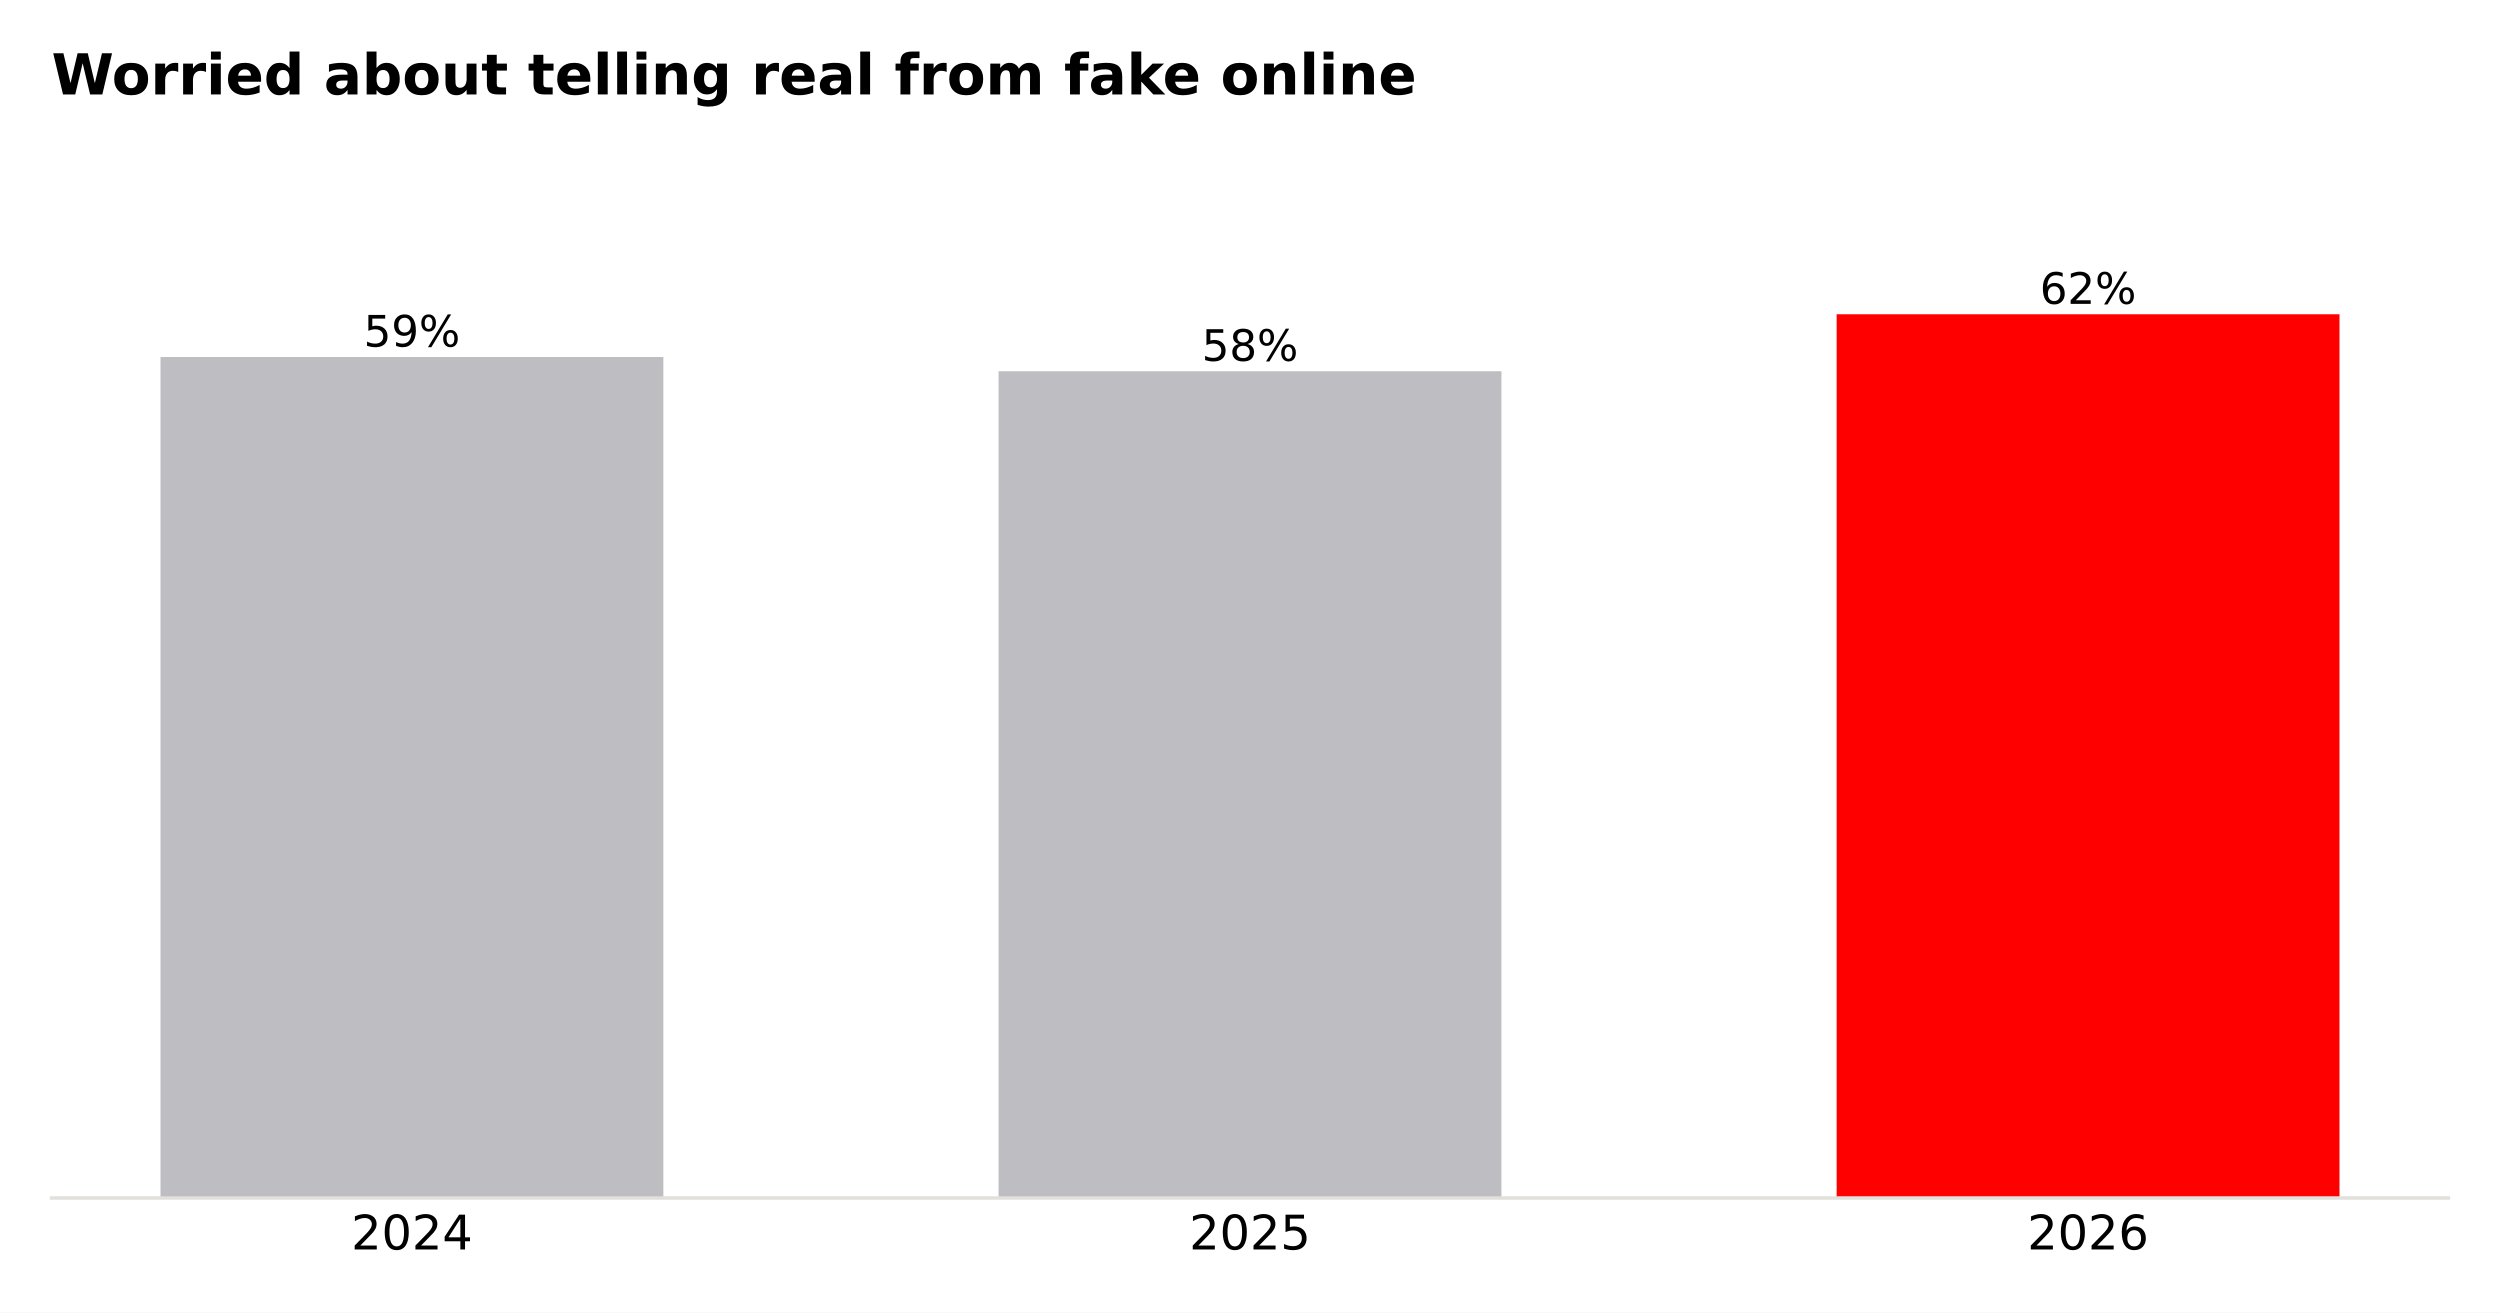
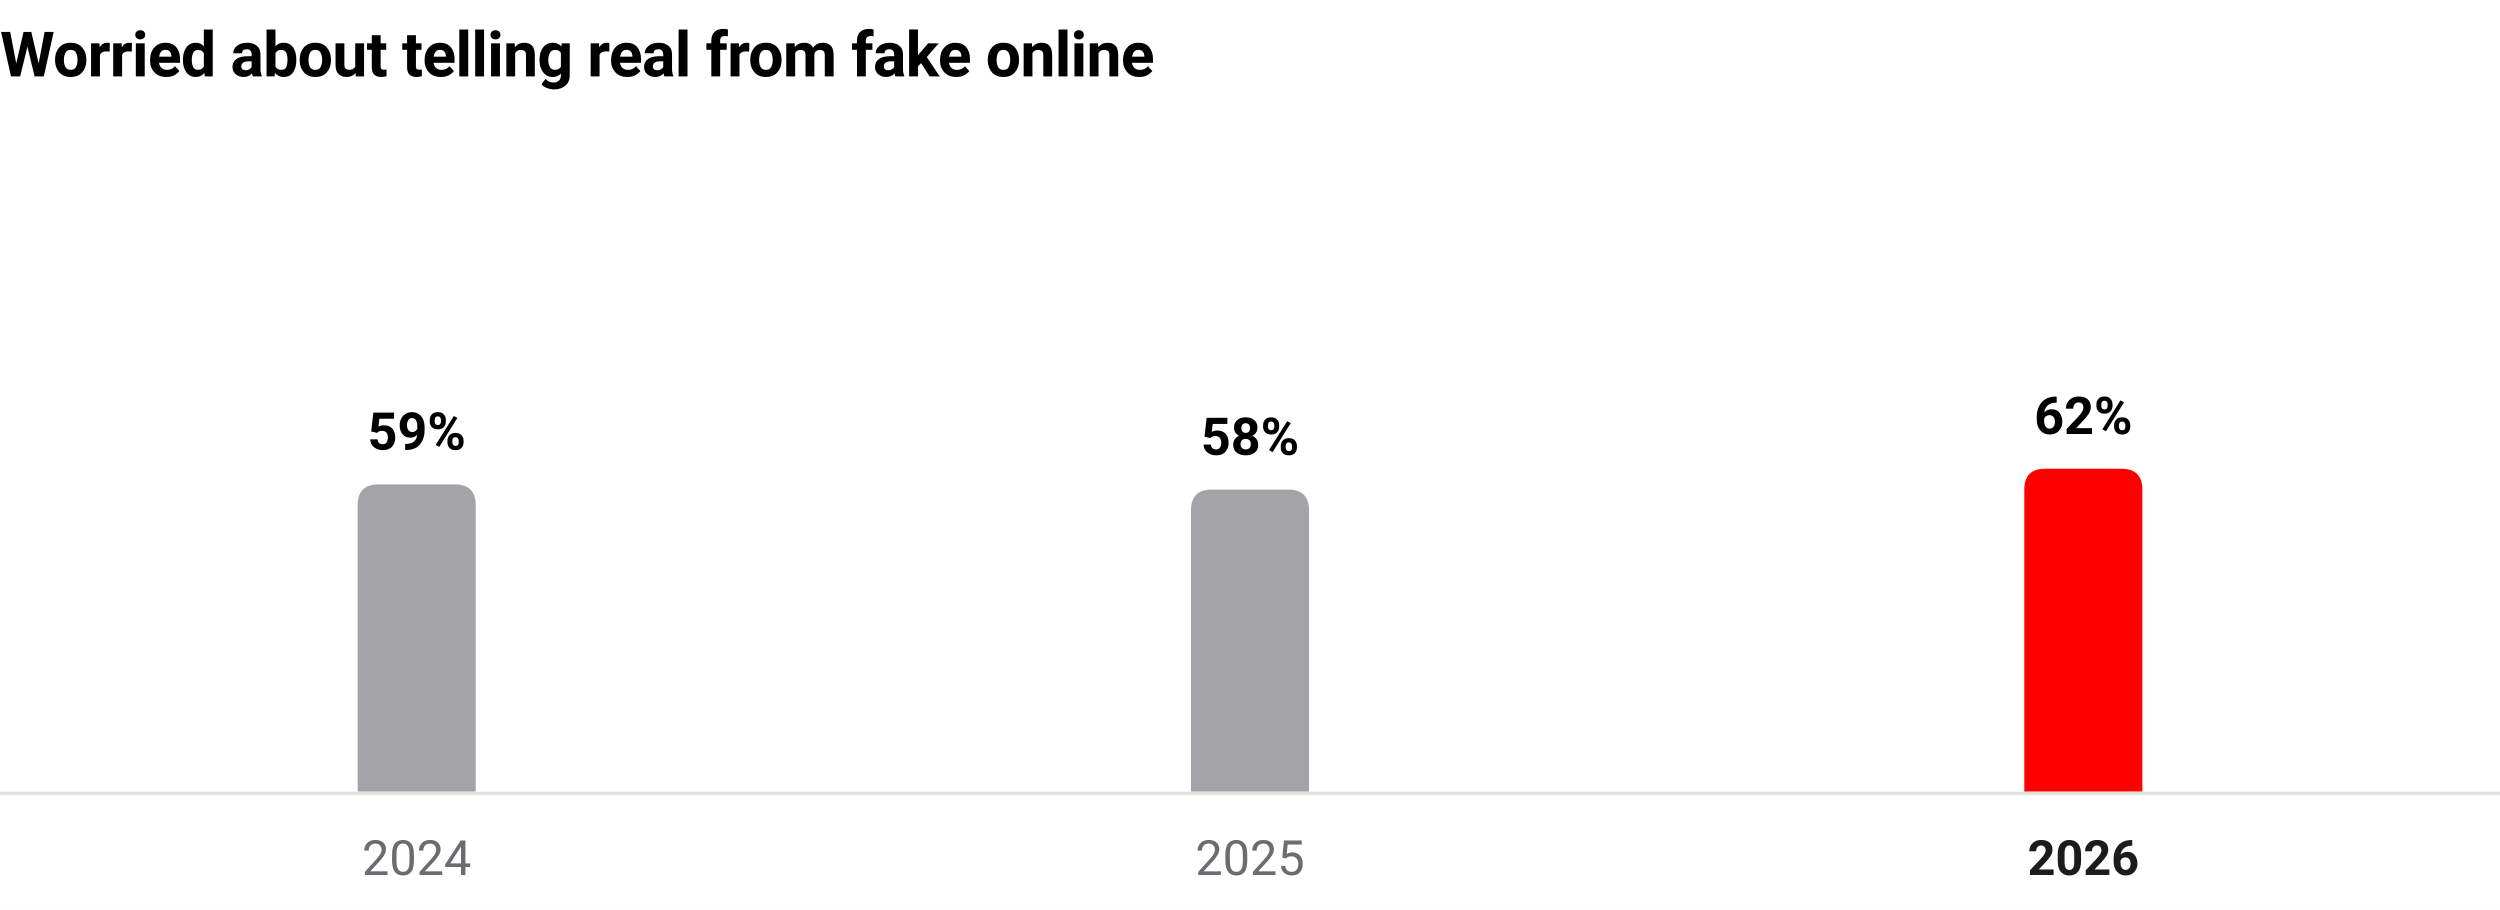
- <svg xmlns="http://www.w3.org/2000/svg" xmlns:xlink="http://www.w3.org/1999/xlink" width="576pt" height="302.4pt" viewBox="0 0 576 302.4" version="1.1">
-   <defs>
-     <style type="text/css">*{stroke-linejoin: round; stroke-linecap: butt}</style>
-   </defs>
-   <g id="figure_1">
-     <g id="patch_1">
-       <path d="M 0 302.4  L 576 302.4  L 576 0  L 0 0  z " style="fill: #ffffff" />
-     </g>
-     <g id="axes_1">
-       <g id="patch_2">
-         <path d="M 11.88 276.02  L 564.12 276.02  L 564.12 35.758  L 11.88 35.758  z " style="fill: #ffffff" />
-       </g>
-       <g id="patch_3">
-         <path d="M 36.982 276.02  L 152.836 276.02  L 152.836 82.26  L 36.982 82.26  z " clip-path="url(#p1404ecdfc9)" style="fill: #bdbdc2" />
-       </g>
-       <g id="patch_4">
-         <path d="M 230.073 276.02  L 345.927 276.02  L 345.927 85.544  L 230.073 85.544  z " clip-path="url(#p1404ecdfc9)" style="fill: #bdbdc2" />
-       </g>
-       <g id="patch_5">
-         <path d="M 423.164 276.02  L 539.018 276.02  L 539.018 72.408  L 423.164 72.408  z " clip-path="url(#p1404ecdfc9)" style="fill: #ff0000" />
-       </g>
-       <g id="matplotlib.axis_1">
-         <g id="xtick_1">
-           <g id="line2d_1" />
-           <g id="text_1">
-             <g transform="translate(80.91159 287.8774) scale(0.11 -0.11)">
-               <defs>
-                 <path id="DejaVuSans-15" d="M 1228 531  L 3431 531  L 3431 0  L 469 0  L 469 531  Q 828 903 1448 1529  Q 2069 2156 2228 2338  Q 2531 2678 2651 2914  Q 2772 3150 2772 3378  Q 2772 3750 2511 3984  Q 2250 4219 1831 4219  Q 1534 4219 1204 4116  Q 875 4013 500 3803  L 500 4441  Q 881 4594 1212 4672  Q 1544 4750 1819 4750  Q 2544 4750 2975 4387  Q 3406 4025 3406 3419  Q 3406 3131 3298 2873  Q 3191 2616 2906 2266  Q 2828 2175 2409 1742  Q 1991 1309 1228 531  z " transform="scale(0.015625)" />
-                 <path id="DejaVuSans-13" d="M 2034 4250  Q 1547 4250 1301 3770  Q 1056 3291 1056 2328  Q 1056 1369 1301 889  Q 1547 409 2034 409  Q 2525 409 2770 889  Q 3016 1369 3016 2328  Q 3016 3291 2770 3770  Q 2525 4250 2034 4250  z M 2034 4750  Q 2819 4750 3233 4129  Q 3647 3509 3647 2328  Q 3647 1150 3233 529  Q 2819 -91 2034 -91  Q 1250 -91 836 529  Q 422 1150 422 2328  Q 422 3509 836 4129  Q 1250 4750 2034 4750  z " transform="scale(0.015625)" />
-                 <path id="DejaVuSans-17" d="M 2419 4116  L 825 1625  L 2419 1625  L 2419 4116  z M 2253 4666  L 3047 4666  L 3047 1625  L 3713 1625  L 3713 1100  L 3047 1100  L 3047 0  L 2419 0  L 2419 1100  L 313 1100  L 313 1709  L 2253 4666  z " transform="scale(0.015625)" />
-               </defs>
-               <use xlink:href="#DejaVuSans-15" />
-               <use xlink:href="#DejaVuSans-13" transform="translate(63.625 0)" />
-               <use xlink:href="#DejaVuSans-15" transform="translate(127.25 0)" />
-               <use xlink:href="#DejaVuSans-17" transform="translate(190.875 0)" />
-             </g>
-           </g>
-         </g>
-         <g id="xtick_2">
-           <g id="line2d_2" />
-           <g id="text_2">
-             <g transform="translate(274.0025 287.8774) scale(0.11 -0.11)">
-               <defs>
-                 <path id="DejaVuSans-18" d="M 691 4666  L 3169 4666  L 3169 4134  L 1269 4134  L 1269 2991  Q 1406 3038 1543 3061  Q 1681 3084 1819 3084  Q 2600 3084 3056 2656  Q 3513 2228 3513 1497  Q 3513 744 3044 326  Q 2575 -91 1722 -91  Q 1428 -91 1123 -41  Q 819 9 494 109  L 494 744  Q 775 591 1075 516  Q 1375 441 1709 441  Q 2250 441 2565 725  Q 2881 1009 2881 1497  Q 2881 1984 2565 2268  Q 2250 2553 1709 2553  Q 1456 2553 1204 2497  Q 953 2441 691 2322  L 691 4666  z " transform="scale(0.015625)" />
-               </defs>
-               <use xlink:href="#DejaVuSans-15" />
-               <use xlink:href="#DejaVuSans-13" transform="translate(63.625 0)" />
-               <use xlink:href="#DejaVuSans-15" transform="translate(127.25 0)" />
-               <use xlink:href="#DejaVuSans-18" transform="translate(190.875 0)" />
-             </g>
-           </g>
-         </g>
-         <g id="xtick_3">
-           <g id="line2d_3" />
-           <g id="text_3">
-             <g transform="translate(467.0934 287.8774) scale(0.11 -0.11)">
-               <defs>
-                 <path id="DejaVuSans-19" d="M 2113 2584  Q 1688 2584 1439 2293  Q 1191 2003 1191 1497  Q 1191 994 1439 701  Q 1688 409 2113 409  Q 2538 409 2786 701  Q 3034 994 3034 1497  Q 3034 2003 2786 2293  Q 2538 2584 2113 2584  z M 3366 4563  L 3366 3988  Q 3128 4100 2886 4159  Q 2644 4219 2406 4219  Q 1781 4219 1451 3797  Q 1122 3375 1075 2522  Q 1259 2794 1537 2939  Q 1816 3084 2150 3084  Q 2853 3084 3261 2657  Q 3669 2231 3669 1497  Q 3669 778 3244 343  Q 2819 -91 2113 -91  Q 1303 -91 875 529  Q 447 1150 447 2328  Q 447 3434 972 4092  Q 1497 4750 2381 4750  Q 2619 4750 2861 4703  Q 3103 4656 3366 4563  z " transform="scale(0.015625)" />
-               </defs>
-               <use xlink:href="#DejaVuSans-15" />
-               <use xlink:href="#DejaVuSans-13" transform="translate(63.625 0)" />
-               <use xlink:href="#DejaVuSans-15" transform="translate(127.25 0)" />
-               <use xlink:href="#DejaVuSans-19" transform="translate(190.875 0)" />
-             </g>
-           </g>
-         </g>
-       </g>
-       <g id="patch_6">
-         <path d="M 11.88 276.02  L 564.12 276.02  " style="fill: none; stroke: #e2e0dc; stroke-width: 0.8; stroke-linejoin: miter; stroke-linecap: square" />
-       </g>
-       <g id="text_4">
-         <g transform="translate(83.79581 79.85758) scale(0.1 -0.1)">
-           <defs>
-             <path id="DejaVuSans-1c" d="M 703 97  L 703 672  Q 941 559 1184 500  Q 1428 441 1663 441  Q 2288 441 2617 861  Q 2947 1281 2994 2138  Q 2813 1869 2534 1725  Q 2256 1581 1919 1581  Q 1219 1581 811 2004  Q 403 2428 403 3163  Q 403 3881 828 4315  Q 1253 4750 1959 4750  Q 2769 4750 3195 4129  Q 3622 3509 3622 2328  Q 3622 1225 3098 567  Q 2575 -91 1691 -91  Q 1453 -91 1209 -44  Q 966 3 703 97  z M 1959 2075  Q 2384 2075 2632 2365  Q 2881 2656 2881 3163  Q 2881 3666 2632 3958  Q 2384 4250 1959 4250  Q 1534 4250 1286 3958  Q 1038 3666 1038 3163  Q 1038 2656 1286 2365  Q 1534 2075 1959 2075  z " transform="scale(0.015625)" />
-             <path id="DejaVuSans-8" d="M 4653 2053  Q 4381 2053 4226 1822  Q 4072 1591 4072 1178  Q 4072 772 4226 539  Q 4381 306 4653 306  Q 4919 306 5073 539  Q 5228 772 5228 1178  Q 5228 1588 5073 1820  Q 4919 2053 4653 2053  z M 4653 2450  Q 5147 2450 5437 2106  Q 5728 1763 5728 1178  Q 5728 594 5436 251  Q 5144 -91 4653 -91  Q 4153 -91 3862 251  Q 3572 594 3572 1178  Q 3572 1766 3864 2108  Q 4156 2450 4653 2450  z M 1428 4353  Q 1159 4353 1004 4120  Q 850 3888 850 3481  Q 850 3069 1003 2837  Q 1156 2606 1428 2606  Q 1700 2606 1854 2837  Q 2009 3069 2009 3481  Q 2009 3884 1853 4118  Q 1697 4353 1428 4353  z M 4250 4750  L 4750 4750  L 1831 -91  L 1331 -91  L 4250 4750  z M 1428 4750  Q 1922 4750 2215 4408  Q 2509 4066 2509 3481  Q 2509 2891 2217 2550  Q 1925 2209 1428 2209  Q 931 2209 642 2551  Q 353 2894 353 3481  Q 353 4063 643 4406  Q 934 4750 1428 4750  z " transform="scale(0.015625)" />
-           </defs>
-           <use xlink:href="#DejaVuSans-18" />
-           <use xlink:href="#DejaVuSans-1c" transform="translate(63.625 0)" />
-           <use xlink:href="#DejaVuSans-8" transform="translate(127.25 0)" />
-         </g>
-       </g>
-       <g id="text_5">
-         <g transform="translate(276.8867 83.14164) scale(0.1 -0.1)">
-           <defs>
-             <path id="DejaVuSans-1b" d="M 2034 2216  Q 1584 2216 1326 1975  Q 1069 1734 1069 1313  Q 1069 891 1326 650  Q 1584 409 2034 409  Q 2484 409 2743 651  Q 3003 894 3003 1313  Q 3003 1734 2745 1975  Q 2488 2216 2034 2216  z M 1403 2484  Q 997 2584 770 2862  Q 544 3141 544 3541  Q 544 4100 942 4425  Q 1341 4750 2034 4750  Q 2731 4750 3128 4425  Q 3525 4100 3525 3541  Q 3525 3141 3298 2862  Q 3072 2584 2669 2484  Q 3125 2378 3379 2068  Q 3634 1759 3634 1313  Q 3634 634 3220 271  Q 2806 -91 2034 -91  Q 1263 -91 848 271  Q 434 634 434 1313  Q 434 1759 690 2068  Q 947 2378 1403 2484  z M 1172 3481  Q 1172 3119 1398 2916  Q 1625 2713 2034 2713  Q 2441 2713 2670 2916  Q 2900 3119 2900 3481  Q 2900 3844 2670 4047  Q 2441 4250 2034 4250  Q 1625 4250 1398 4047  Q 1172 3844 1172 3481  z " transform="scale(0.015625)" />
-           </defs>
-           <use xlink:href="#DejaVuSans-18" />
-           <use xlink:href="#DejaVuSans-1b" transform="translate(63.625 0)" />
-           <use xlink:href="#DejaVuSans-8" transform="translate(127.25 0)" />
-         </g>
-       </g>
-       <g id="text_6">
-         <g transform="translate(469.9776 70.00537) scale(0.1 -0.1)">
-           <use xlink:href="#DejaVuSans-19" />
-           <use xlink:href="#DejaVuSans-15" transform="translate(63.625 0)" />
-           <use xlink:href="#DejaVuSans-8" transform="translate(127.25 0)" />
-         </g>
-       </g>
-       <g id="text_7">
-         <g transform="translate(11.88 21.7575) scale(0.13 -0.13)">
-           <defs>
-             <path id="DejaVuSans-Bold-3a" d="M 191 4666  L 1344 4666  L 2150 1275  L 2950 4666  L 4109 4666  L 4909 1275  L 5716 4666  L 6859 4666  L 5759 0  L 4372 0  L 3525 3547  L 2688 0  L 1300 0  L 191 4666  z " transform="scale(0.015625)" />
-             <path id="DejaVuSans-Bold-52" d="M 2203 2784  Q 1831 2784 1636 2517  Q 1441 2250 1441 1747  Q 1441 1244 1636 976  Q 1831 709 2203 709  Q 2569 709 2762 976  Q 2956 1244 2956 1747  Q 2956 2250 2762 2517  Q 2569 2784 2203 2784  z M 2203 3584  Q 3106 3584 3614 3096  Q 4122 2609 4122 1747  Q 4122 884 3614 396  Q 3106 -91 2203 -91  Q 1297 -91 786 396  Q 275 884 275 1747  Q 275 2609 786 3096  Q 1297 3584 2203 3584  z " transform="scale(0.015625)" />
-             <path id="DejaVuSans-Bold-55" d="M 3138 2547  Q 2991 2616 2845 2648  Q 2700 2681 2553 2681  Q 2122 2681 1889 2404  Q 1656 2128 1656 1613  L 1656 0  L 538 0  L 538 3500  L 1656 3500  L 1656 2925  Q 1872 3269 2151 3426  Q 2431 3584 2822 3584  Q 2878 3584 2943 3579  Q 3009 3575 3134 3559  L 3138 2547  z " transform="scale(0.015625)" />
-             <path id="DejaVuSans-Bold-4c" d="M 538 3500  L 1656 3500  L 1656 0  L 538 0  L 538 3500  z M 538 4863  L 1656 4863  L 1656 3950  L 538 3950  L 538 4863  z " transform="scale(0.015625)" />
-             <path id="DejaVuSans-Bold-48" d="M 4031 1759  L 4031 1441  L 1416 1441  Q 1456 1047 1700 850  Q 1944 653 2381 653  Q 2734 653 3104 758  Q 3475 863 3866 1075  L 3866 213  Q 3469 63 3072 -14  Q 2675 -91 2278 -91  Q 1328 -91 801 392  Q 275 875 275 1747  Q 275 2603 792 3093  Q 1309 3584 2216 3584  Q 3041 3584 3536 3087  Q 4031 2591 4031 1759  z M 2881 2131  Q 2881 2450 2695 2645  Q 2509 2841 2209 2841  Q 1884 2841 1681 2658  Q 1478 2475 1428 2131  L 2881 2131  z " transform="scale(0.015625)" />
-             <path id="DejaVuSans-Bold-47" d="M 2919 2988  L 2919 4863  L 4044 4863  L 4044 0  L 2919 0  L 2919 506  Q 2688 197 2409 53  Q 2131 -91 1766 -91  Q 1119 -91 703 423  Q 288 938 288 1747  Q 288 2556 703 3070  Q 1119 3584 1766 3584  Q 2128 3584 2408 3439  Q 2688 3294 2919 2988  z M 2181 722  Q 2541 722 2730 984  Q 2919 1247 2919 1747  Q 2919 2247 2730 2509  Q 2541 2772 2181 2772  Q 1825 2772 1636 2509  Q 1447 2247 1447 1747  Q 1447 1247 1636 984  Q 1825 722 2181 722  z " transform="scale(0.015625)" />
-             <path id="DejaVuSans-Bold-3" transform="scale(0.015625)" />
-             <path id="DejaVuSans-Bold-44" d="M 2106 1575  Q 1756 1575 1579 1456  Q 1403 1338 1403 1106  Q 1403 894 1545 773  Q 1688 653 1941 653  Q 2256 653 2472 879  Q 2688 1106 2688 1447  L 2688 1575  L 2106 1575  z M 3816 1997  L 3816 0  L 2688 0  L 2688 519  Q 2463 200 2181 54  Q 1900 -91 1497 -91  Q 953 -91 614 226  Q 275 544 275 1050  Q 275 1666 698 1953  Q 1122 2241 2028 2241  L 2688 2241  L 2688 2328  Q 2688 2594 2478 2717  Q 2269 2841 1825 2841  Q 1466 2841 1156 2769  Q 847 2697 581 2553  L 581 3406  Q 941 3494 1303 3539  Q 1666 3584 2028 3584  Q 2975 3584 3395 3211  Q 3816 2838 3816 1997  z " transform="scale(0.015625)" />
-             <path id="DejaVuSans-Bold-45" d="M 2400 722  Q 2759 722 2948 984  Q 3138 1247 3138 1747  Q 3138 2247 2948 2509  Q 2759 2772 2400 2772  Q 2041 2772 1848 2508  Q 1656 2244 1656 1747  Q 1656 1250 1848 986  Q 2041 722 2400 722  z M 1656 2988  Q 1888 3294 2169 3439  Q 2450 3584 2816 3584  Q 3463 3584 3878 3070  Q 4294 2556 4294 1747  Q 4294 938 3878 423  Q 3463 -91 2816 -91  Q 2450 -91 2169 54  Q 1888 200 1656 506  L 1656 0  L 538 0  L 538 4863  L 1656 4863  L 1656 2988  z " transform="scale(0.015625)" />
-             <path id="DejaVuSans-Bold-58" d="M 500 1363  L 500 3500  L 1625 3500  L 1625 3150  Q 1625 2866 1622 2436  Q 1619 2006 1619 1863  Q 1619 1441 1641 1255  Q 1663 1069 1716 984  Q 1784 875 1895 815  Q 2006 756 2150 756  Q 2500 756 2700 1025  Q 2900 1294 2900 1772  L 2900 3500  L 4019 3500  L 4019 0  L 2900 0  L 2900 506  Q 2647 200 2364 54  Q 2081 -91 1741 -91  Q 1134 -91 817 281  Q 500 653 500 1363  z " transform="scale(0.015625)" />
-             <path id="DejaVuSans-Bold-57" d="M 1759 4494  L 1759 3500  L 2913 3500  L 2913 2700  L 1759 2700  L 1759 1216  Q 1759 972 1856 886  Q 1953 800 2241 800  L 2816 800  L 2816 0  L 1856 0  Q 1194 0 917 276  Q 641 553 641 1216  L 641 2700  L 84 2700  L 84 3500  L 641 3500  L 641 4494  L 1759 4494  z " transform="scale(0.015625)" />
-             <path id="DejaVuSans-Bold-4f" d="M 538 4863  L 1656 4863  L 1656 0  L 538 0  L 538 4863  z " transform="scale(0.015625)" />
-             <path id="DejaVuSans-Bold-51" d="M 4056 2131  L 4056 0  L 2931 0  L 2931 347  L 2931 1631  Q 2931 2084 2911 2256  Q 2891 2428 2841 2509  Q 2775 2619 2662 2680  Q 2550 2741 2406 2741  Q 2056 2741 1856 2470  Q 1656 2200 1656 1722  L 1656 0  L 538 0  L 538 3500  L 1656 3500  L 1656 2988  Q 1909 3294 2193 3439  Q 2478 3584 2822 3584  Q 3428 3584 3742 3212  Q 4056 2841 4056 2131  z " transform="scale(0.015625)" />
-             <path id="DejaVuSans-Bold-4a" d="M 2919 594  Q 2688 288 2409 144  Q 2131 0 1766 0  Q 1125 0 706 504  Q 288 1009 288 1791  Q 288 2575 706 3076  Q 1125 3578 1766 3578  Q 2131 3578 2409 3434  Q 2688 3291 2919 2981  L 2919 3500  L 4044 3500  L 4044 353  Q 4044 -491 3511 -936  Q 2978 -1381 1966 -1381  Q 1638 -1381 1331 -1331  Q 1025 -1281 716 -1178  L 716 -306  Q 1009 -475 1290 -558  Q 1572 -641 1856 -641  Q 2406 -641 2662 -400  Q 2919 -159 2919 353  L 2919 594  z M 2181 2772  Q 1834 2772 1640 2515  Q 1447 2259 1447 1791  Q 1447 1309 1634 1061  Q 1822 813 2181 813  Q 2531 813 2725 1069  Q 2919 1325 2919 1791  Q 2919 2259 2725 2515  Q 2531 2772 2181 2772  z " transform="scale(0.015625)" />
-             <path id="DejaVuSans-Bold-49" d="M 2841 4863  L 2841 4128  L 2222 4128  Q 1984 4128 1890 4042  Q 1797 3956 1797 3744  L 1797 3500  L 2753 3500  L 2753 2700  L 1797 2700  L 1797 0  L 678 0  L 678 2700  L 122 2700  L 122 3500  L 678 3500  L 678 3744  Q 678 4316 997 4589  Q 1316 4863 1984 4863  L 2841 4863  z " transform="scale(0.015625)" />
-             <path id="DejaVuSans-Bold-50" d="M 3781 2919  Q 3994 3244 4286 3414  Q 4578 3584 4928 3584  Q 5531 3584 5847 3212  Q 6163 2841 6163 2131  L 6163 0  L 5038 0  L 5038 1825  Q 5041 1866 5042 1909  Q 5044 1953 5044 2034  Q 5044 2406 4934 2573  Q 4825 2741 4581 2741  Q 4263 2741 4089 2478  Q 3916 2216 3909 1719  L 3909 0  L 2784 0  L 2784 1825  Q 2784 2406 2684 2573  Q 2584 2741 2328 2741  Q 2006 2741 1831 2477  Q 1656 2213 1656 1722  L 1656 0  L 531 0  L 531 3500  L 1656 3500  L 1656 2988  Q 1863 3284 2130 3434  Q 2397 3584 2719 3584  Q 3081 3584 3359 3409  Q 3638 3234 3781 2919  z " transform="scale(0.015625)" />
-             <path id="DejaVuSans-Bold-4e" d="M 538 4863  L 1656 4863  L 1656 2216  L 2944 3500  L 4244 3500  L 2534 1894  L 4378 0  L 3022 0  L 1656 1459  L 1656 0  L 538 0  L 538 4863  z " transform="scale(0.015625)" />
-           </defs>
-           <use xlink:href="#DejaVuSans-Bold-3a" />
-           <use xlink:href="#DejaVuSans-Bold-52" transform="translate(106.7344 0)" />
-           <use xlink:href="#DejaVuSans-Bold-55" transform="translate(175.4375 0)" />
-           <use xlink:href="#DejaVuSans-Bold-55" transform="translate(224.75 0)" />
-           <use xlink:href="#DejaVuSans-Bold-4c" transform="translate(274.0625 0)" />
-           <use xlink:href="#DejaVuSans-Bold-48" transform="translate(308.3438 0)" />
-           <use xlink:href="#DejaVuSans-Bold-47" transform="translate(376.1719 0)" />
-           <use xlink:href="#DejaVuSans-Bold-3" transform="translate(447.75 0)" />
-           <use xlink:href="#DejaVuSans-Bold-44" transform="translate(482.5625 0)" />
-           <use xlink:href="#DejaVuSans-Bold-45" transform="translate(550.0469 0)" />
-           <use xlink:href="#DejaVuSans-Bold-52" transform="translate(621.625 0)" />
-           <use xlink:href="#DejaVuSans-Bold-58" transform="translate(690.3281 0)" />
-           <use xlink:href="#DejaVuSans-Bold-57" transform="translate(761.5156 0)" />
-           <use xlink:href="#DejaVuSans-Bold-3" transform="translate(809.3125 0)" />
-           <use xlink:href="#DejaVuSans-Bold-57" transform="translate(844.125 0)" />
-           <use xlink:href="#DejaVuSans-Bold-48" transform="translate(891.9219 0)" />
-           <use xlink:href="#DejaVuSans-Bold-4f" transform="translate(959.75 0)" />
-           <use xlink:href="#DejaVuSans-Bold-4f" transform="translate(994.0312 0)" />
-           <use xlink:href="#DejaVuSans-Bold-4c" transform="translate(1028.312 0)" />
-           <use xlink:href="#DejaVuSans-Bold-51" transform="translate(1062.594 0)" />
-           <use xlink:href="#DejaVuSans-Bold-4a" transform="translate(1133.781 0)" />
-           <use xlink:href="#DejaVuSans-Bold-3" transform="translate(1205.359 0)" />
-           <use xlink:href="#DejaVuSans-Bold-55" transform="translate(1240.172 0)" />
-           <use xlink:href="#DejaVuSans-Bold-48" transform="translate(1289.484 0)" />
-           <use xlink:href="#DejaVuSans-Bold-44" transform="translate(1357.312 0)" />
-           <use xlink:href="#DejaVuSans-Bold-4f" transform="translate(1424.797 0)" />
-           <use xlink:href="#DejaVuSans-Bold-3" transform="translate(1459.078 0)" />
-           <use xlink:href="#DejaVuSans-Bold-49" transform="translate(1493.891 0)" />
-           <use xlink:href="#DejaVuSans-Bold-55" transform="translate(1537.391 0)" />
-           <use xlink:href="#DejaVuSans-Bold-52" transform="translate(1586.703 0)" />
-           <use xlink:href="#DejaVuSans-Bold-50" transform="translate(1655.406 0)" />
-           <use xlink:href="#DejaVuSans-Bold-3" transform="translate(1759.609 0)" />
-           <use xlink:href="#DejaVuSans-Bold-49" transform="translate(1794.422 0)" />
-           <use xlink:href="#DejaVuSans-Bold-44" transform="translate(1837.922 0)" />
-           <use xlink:href="#DejaVuSans-Bold-4e" transform="translate(1905.406 0)" />
-           <use xlink:href="#DejaVuSans-Bold-48" transform="translate(1969.219 0)" />
-           <use xlink:href="#DejaVuSans-Bold-3" transform="translate(2037.047 0)" />
-           <use xlink:href="#DejaVuSans-Bold-52" transform="translate(2071.859 0)" />
-           <use xlink:href="#DejaVuSans-Bold-51" transform="translate(2140.562 0)" />
-           <use xlink:href="#DejaVuSans-Bold-4f" transform="translate(2211.75 0)" />
-           <use xlink:href="#DejaVuSans-Bold-4c" transform="translate(2246.031 0)" />
-           <use xlink:href="#DejaVuSans-Bold-51" transform="translate(2280.312 0)" />
-           <use xlink:href="#DejaVuSans-Bold-48" transform="translate(2351.5 0)" />
-         </g>
-       </g>
-     </g>
-   </g>
-   <defs>
-     <clipPath id="p1404ecdfc9">
-       <rect x="11.88" y="35.758" width="552.24" height="240.262" />
-     </clipPath>
-   </defs>
+ <svg xmlns="http://www.w3.org/2000/svg" viewBox="0 0 720 262" width="720" height="262" role="img" aria-label="Worried about telling real from fake online" font-family="-apple-system, BlinkMacSystemFont, 'Segoe UI', Roboto, 'Helvetica Neue', Arial, sans-serif">
+   <rect width="720" height="262" fill="#ffffff" />
+   <text x="0" y="22" font-size="18" font-weight="700" fill="#000000" letter-spacing="-0.2">Worried about telling real from fake online</text>
+   <path d="M103.0,228.0 V145.5 Q103.0,139.5 109.0,139.5 H131.0 Q137.0,139.5 137.0,145.5 V228.0 Z" fill="#a3a3a8" />
+   <text x="120.0" y="129.5" font-size="15" font-weight="700" text-anchor="middle" fill="#000000">59%</text>
+   <text x="120.0" y="252" font-size="14" text-anchor="middle" fill="#6b6b70" font-weight="400">2024</text>
+   <path d="M343.0,228.0 V147.0 Q343.0,141.0 349.0,141.0 H371.0 Q377.0,141.0 377.0,147.0 V228.0 Z" fill="#a3a3a8" />
+   <text x="360.0" y="131.0" font-size="15" font-weight="700" text-anchor="middle" fill="#000000">58%</text>
+   <text x="360.0" y="252" font-size="14" text-anchor="middle" fill="#6b6b70" font-weight="400">2025</text>
+   <path d="M583.0,228.0 V141.0 Q583.0,135.0 589.0,135.0 H611.0 Q617.0,135.0 617.0,141.0 V228.0 Z" fill="#ff0000" />
+   <text x="600.0" y="125.0" font-size="15" font-weight="700" text-anchor="middle" fill="#000000">62%</text>
+   <text x="600.0" y="252" font-size="14" text-anchor="middle" fill="#1c1c1c" font-weight="600">2026</text>
+   <line x1="0" y1="228.5" x2="720" y2="228.5" stroke="#e2e0dc" stroke-width="1" />
</svg>
